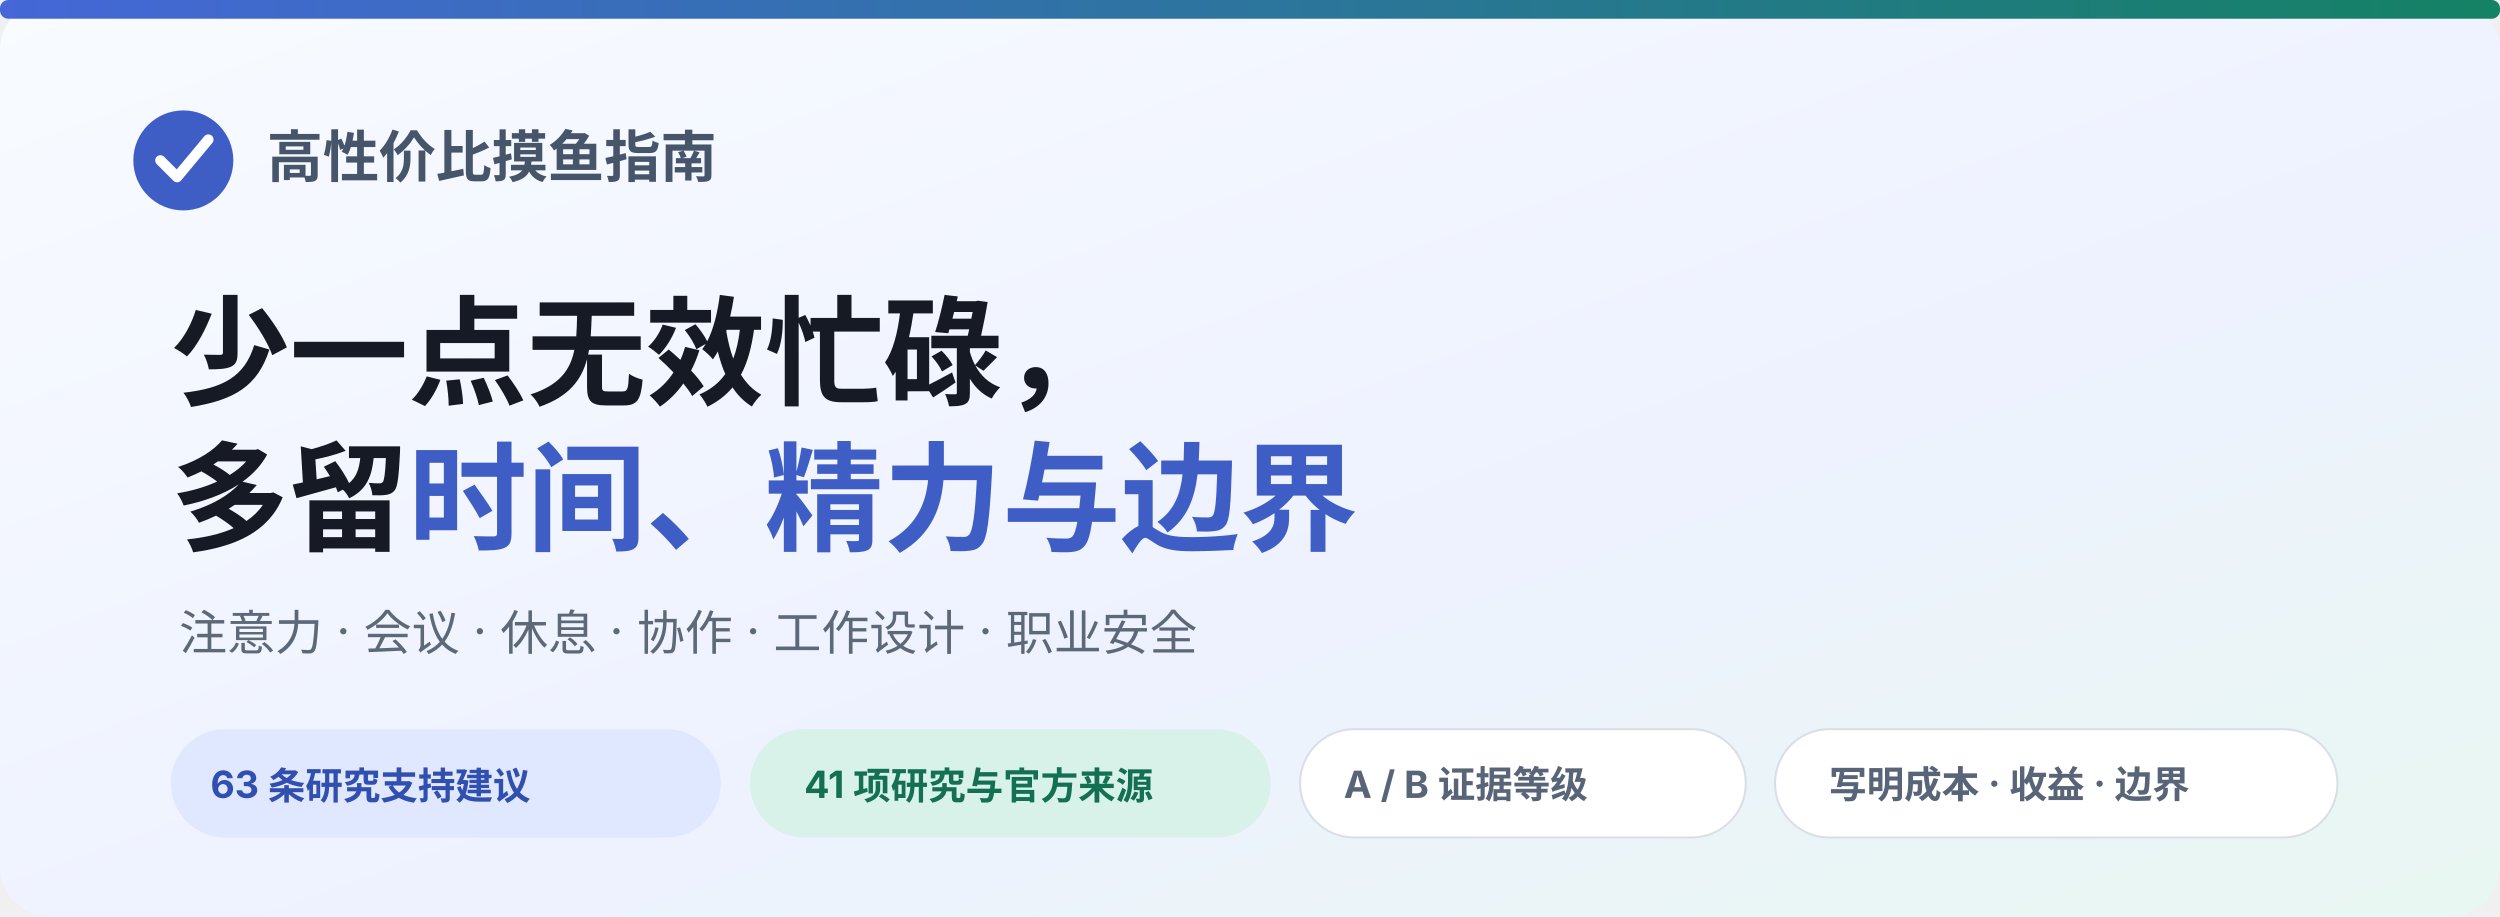
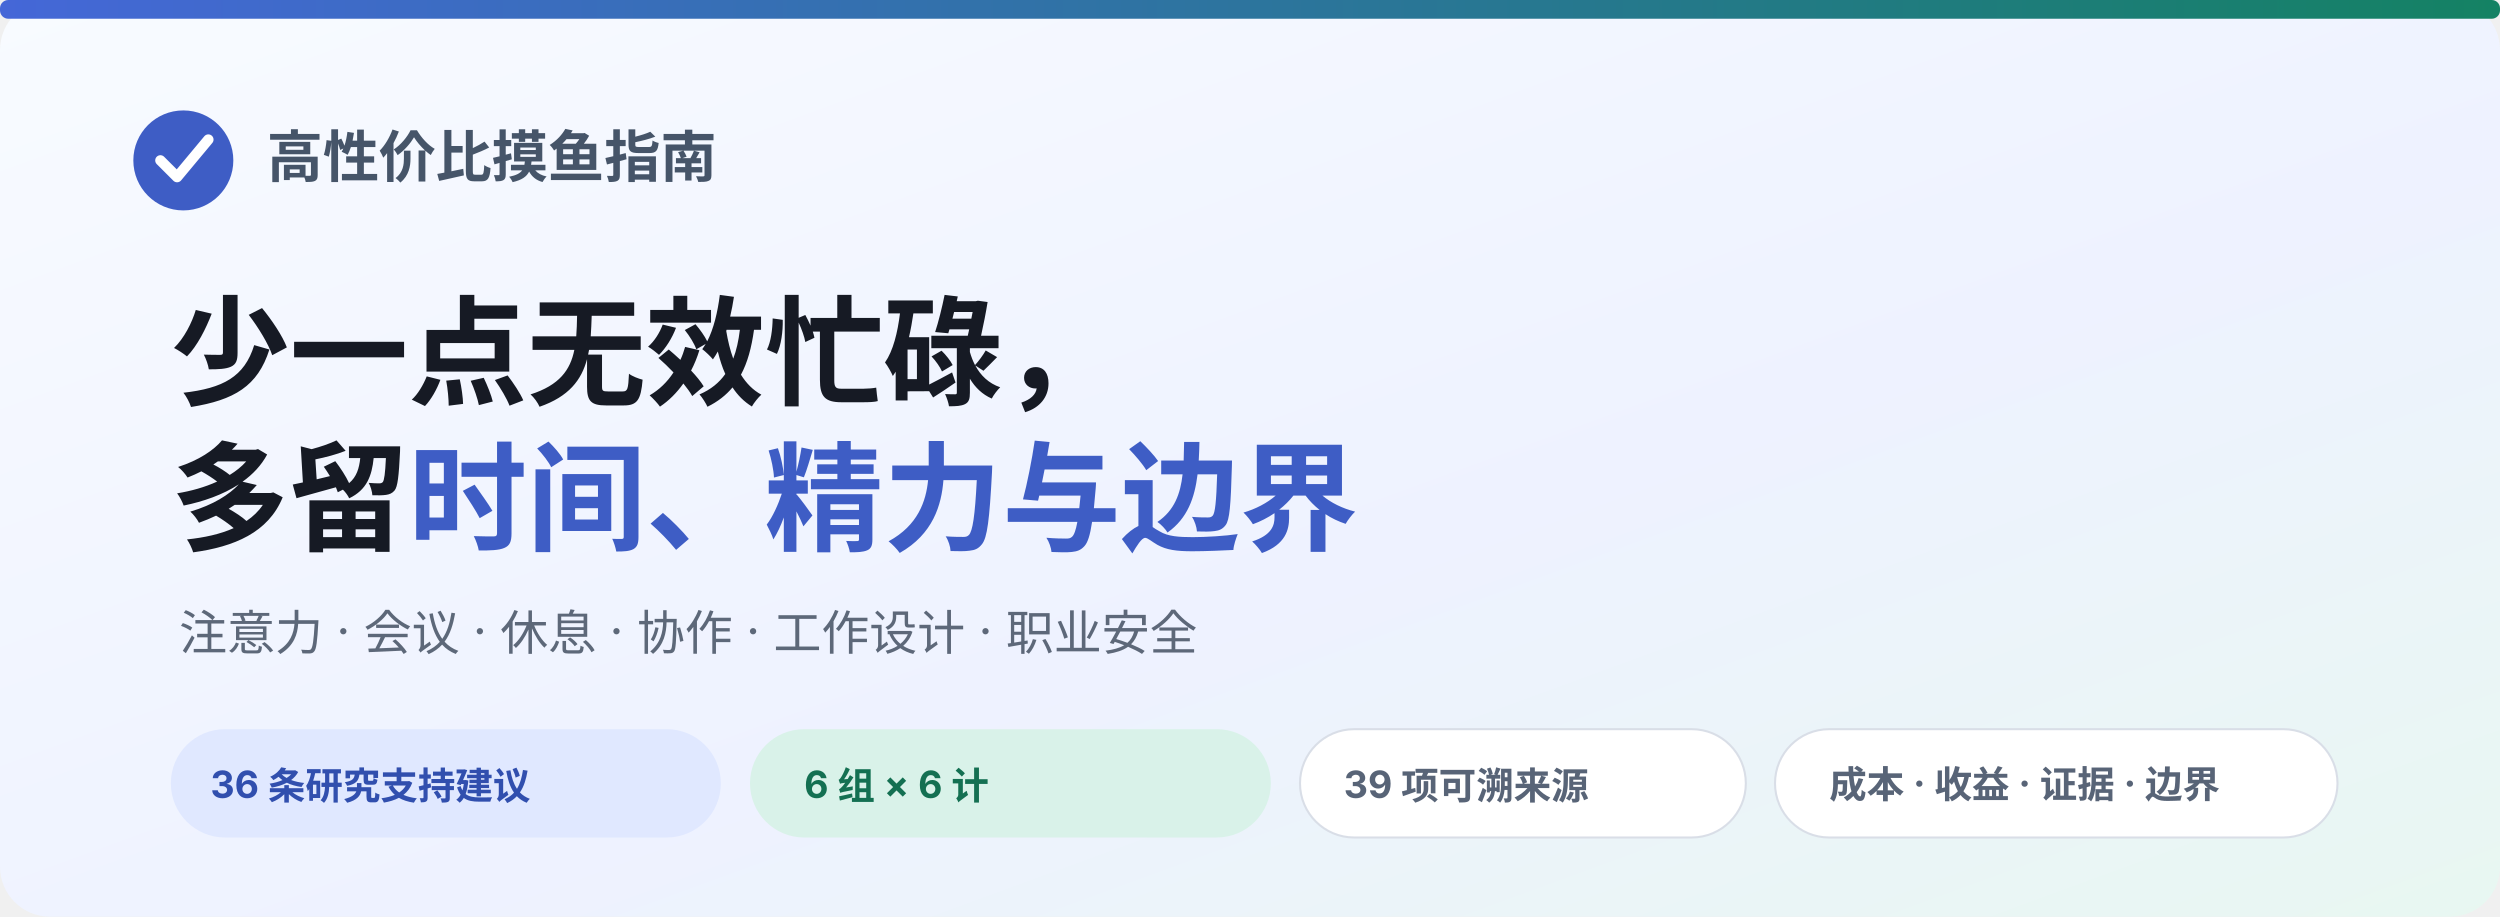
<svg xmlns="http://www.w3.org/2000/svg" width="1200" height="440" viewBox="0 0 1200 440" role="img" aria-labelledby="title desc">
  <defs>
    <linearGradient id="bg" x1="0" y1="0" x2="1" y2="1">
      <stop stop-color="#f8fbff" />
      <stop offset=".58" stop-color="#eef2ff" />
      <stop offset="1" stop-color="#e8f7f1" />
    </linearGradient>
    <linearGradient id="bar" x1="0" x2="1">
      <stop stop-color="#4567d8" />
      <stop offset="1" stop-color="#148263" />
    </linearGradient>
  </defs>
  <rect width="1200" height="440" rx="24" fill="url(#bg)" />
  <rect width="1200" height="9" rx="4" fill="url(#bar)" />
  <circle cx="88" cy="77" r="24" fill="#3e5dc5" />
  <path d="m77 77 8 8 15-18" fill="none" stroke="#fff" stroke-width="5" stroke-linecap="round" stroke-linejoin="round" />
  <text x="128" y="85" fill="#465569" font-family="-apple-system,BlinkMacSystemFont,'Segoe UI','Microsoft YaHei',sans-serif" font-size="27" font-weight="700">高性价比摸鱼指南</text>
  <text x="82" y="190" fill="#161a24" font-family="-apple-system,BlinkMacSystemFont,'Segoe UI','Microsoft YaHei',sans-serif" font-size="57" font-weight="800">少一点无效忙碌，</text>
  <text x="82" y="260" fill="#161a24" font-family="-apple-system,BlinkMacSystemFont,'Segoe UI','Microsoft YaHei',sans-serif" font-size="57" font-weight="800">多留<tspan fill="#3e5dc5">时间、精力与边界</tspan>
  </text>
  <text x="86" y="312" fill="#5d6879" font-family="-apple-system,BlinkMacSystemFont,'Segoe UI','Microsoft YaHei',sans-serif" font-size="23">注意力 · 会议 · 休息 · 协作 · 工作设计 · 职业安全</text>
  <g font-family="-apple-system,BlinkMacSystemFont,'Segoe UI','Microsoft YaHei',sans-serif" font-size="18" font-weight="700">
    <rect x="82" y="350" width="264" height="52" rx="26" fill="#e0e8ff" />
-     <text x="101" y="383" fill="#314fae">63 条研究支持建议</text>
+     <text x="101" y="383" fill="#314fae">36 条研究支持建议</text>
    <rect x="360" y="350" width="250" height="52" rx="26" fill="#d9f2e9" />
-     <text x="386" y="383" fill="#147052">41 项研究与官方来源</text>
+     <text x="386" y="383" fill="#147052">6 组 × 6 计</text>
    <rect x="624" y="350" width="214" height="52" rx="26" fill="#fff" stroke="#d9dee7" />
-     <text x="645" y="383" fill="#586477">A / B 证据等级</text>
+     <text x="645" y="383" fill="#586477">39 项可溯来源</text>
    <rect x="852" y="350" width="270" height="52" rx="26" fill="#fff" stroke="#d9dee7" />
-     <text x="878" y="383" fill="#586477">写明成本 · 收益 · 边界</text>
+     <text x="878" y="383" fill="#586477">成本 · 收益 · 证据 · 边界</text>
  </g>
</svg>
